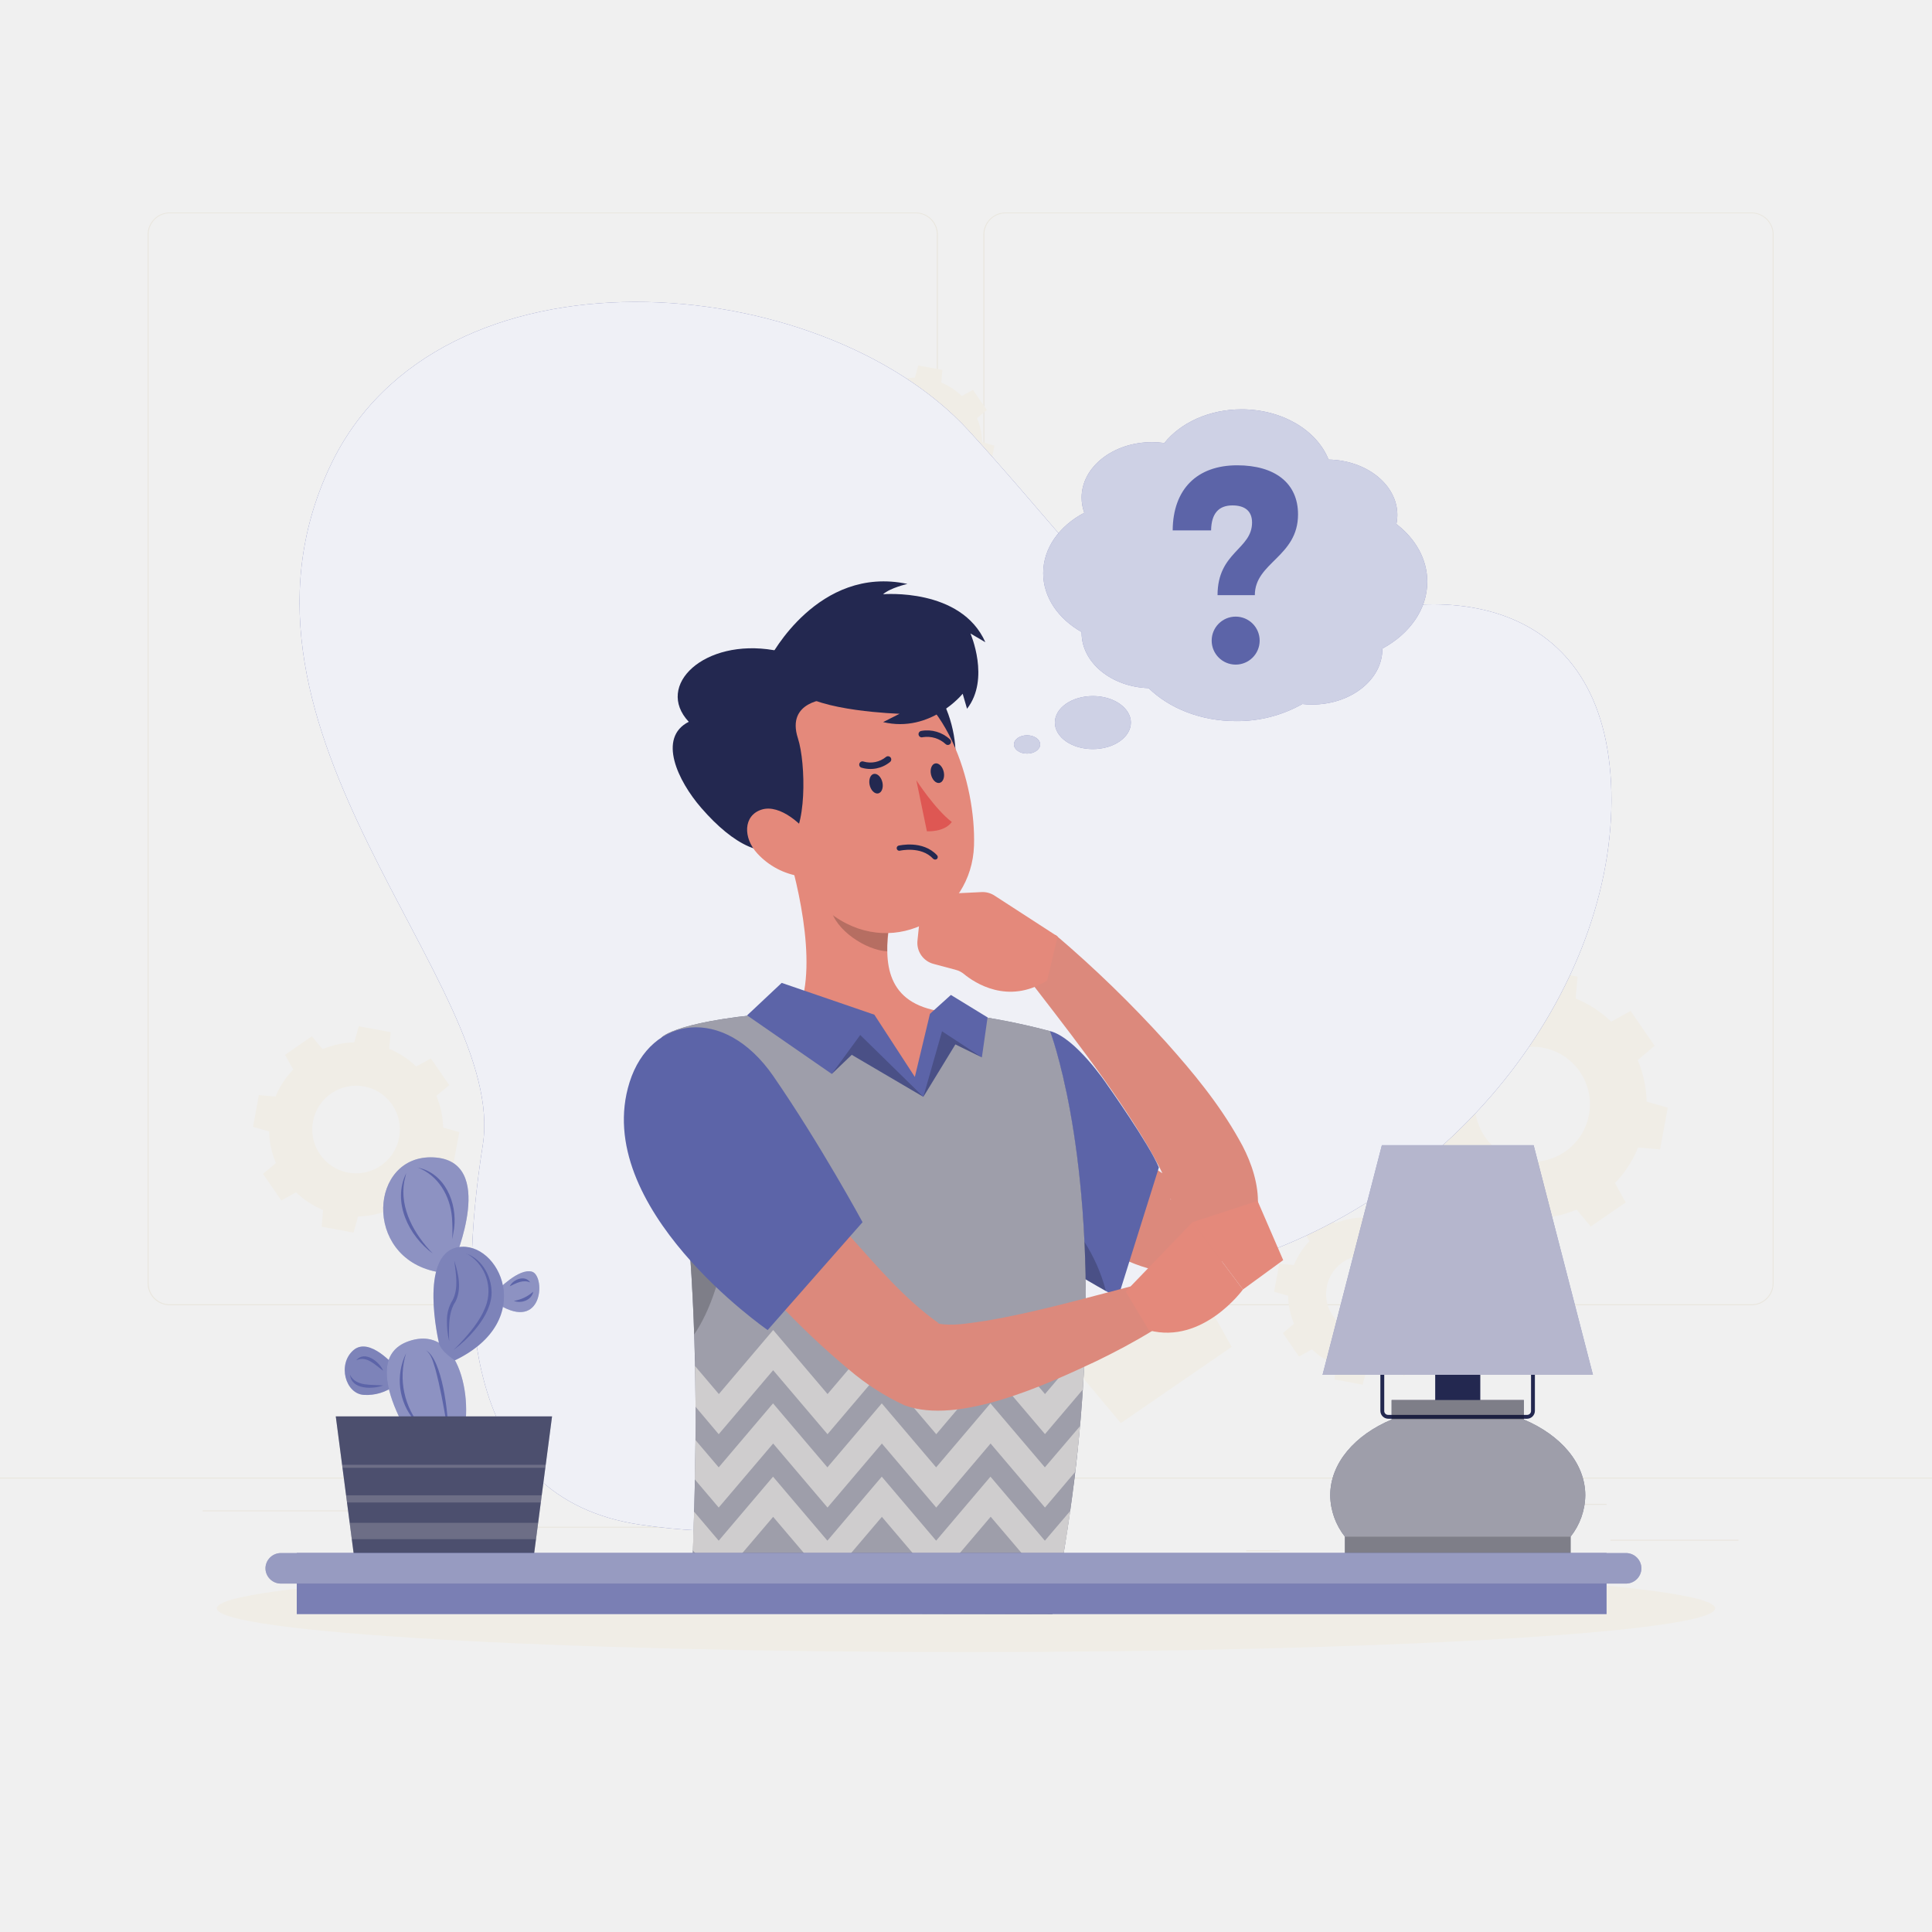
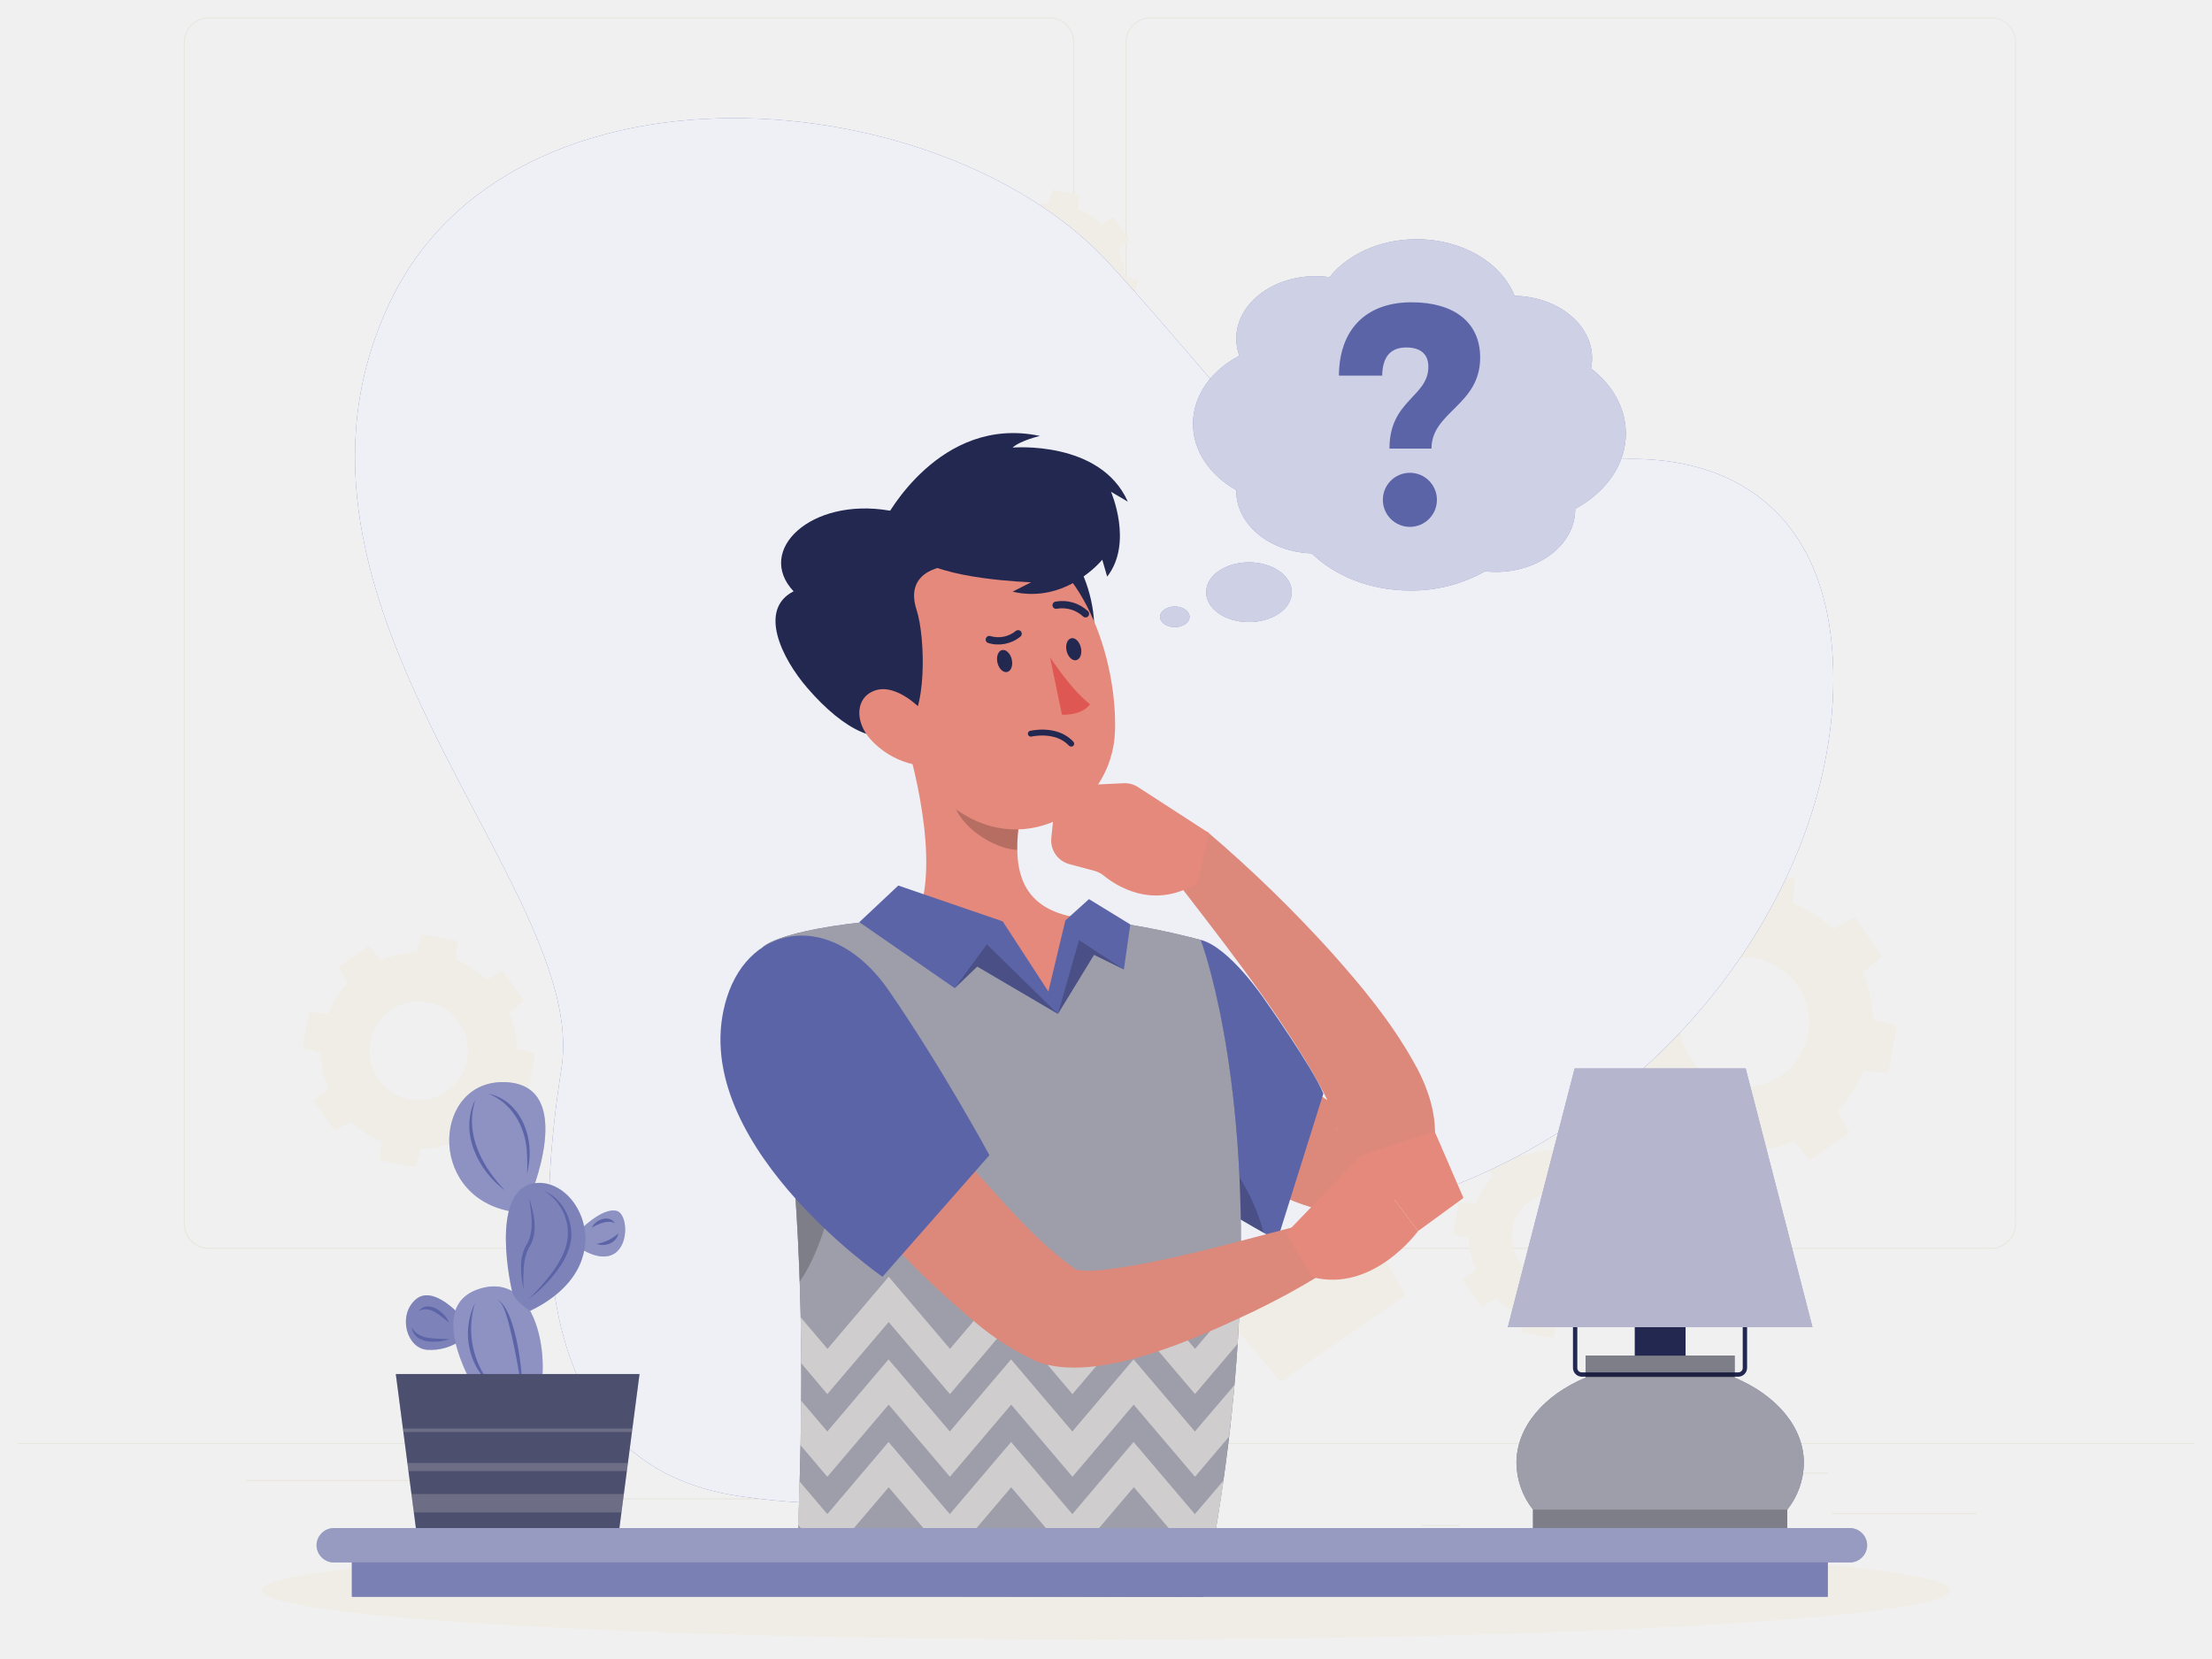
- <svg xmlns="http://www.w3.org/2000/svg" viewBox="0 0 500 500">
+ <svg xmlns="http://www.w3.org/2000/svg" viewBox="-4 51 508 381">
  <g id="background-complete">
    <rect y="382.4" width="500" height="0.25" style="fill:#E9E6DE" />
    <rect x="416.78" y="398.49" width="33.12" height="0.25" style="fill:#E9E6DE" />
    <rect x="322.53" y="401.21" width="8.69" height="0.25" style="fill:#E9E6DE" />
    <rect x="396.59" y="389.21" width="19.19" height="0.25" style="fill:#E9E6DE" />
    <rect x="52.46" y="390.89" width="43.19" height="0.25" style="fill:#E9E6DE" />
    <rect x="104.56" y="390.89" width="6.33" height="0.25" style="fill:#E9E6DE" />
    <rect x="131.47" y="395.11" width="93.68" height="0.25" style="fill:#E9E6DE" />
    <path d="M237,337.8H43.91a5.71,5.71,0,0,1-5.7-5.71V60.66A5.71,5.71,0,0,1,43.91,55H237a5.71,5.71,0,0,1,5.71,5.71V332.09A5.71,5.71,0,0,1,237,337.8ZM43.91,55.2a5.46,5.46,0,0,0-5.45,5.46V332.09a5.46,5.46,0,0,0,5.45,5.46H237a5.47,5.47,0,0,0,5.46-5.46V60.66A5.47,5.47,0,0,0,237,55.2Z" style="fill:#E9E6DE" />
    <path d="M453.31,337.8H260.21a5.72,5.72,0,0,1-5.71-5.71V60.66A5.72,5.72,0,0,1,260.21,55h193.1A5.71,5.71,0,0,1,459,60.66V332.09A5.71,5.71,0,0,1,453.31,337.8ZM260.21,55.2a5.47,5.47,0,0,0-5.46,5.46V332.09a5.47,5.47,0,0,0,5.46,5.46h193.1a5.47,5.47,0,0,0,5.46-5.46V60.66a5.47,5.47,0,0,0-5.46-5.46Z" style="fill:#E9E6DE" />
    <path d="M156.07,304.36l-13.85,11.58L162,344.62l15.76-8.8a93.08,93.08,0,0,0,29.19,19l-1.6,17.92,34.23,6.33,4.91-17.32a92.91,92.91,0,0,0,34-7.3l11.58,13.85,28.68-19.73-8.8-15.77a92.92,92.92,0,0,0,19-29.18l17.92,1.59L353.18,271l-17.32-4.92a92.91,92.91,0,0,0-7.3-34l13.85-11.58-19.73-28.67-15.77,8.79a93.07,93.07,0,0,0-29.18-19l1.6-17.93-34.23-6.33-4.92,17.32a93.16,93.16,0,0,0-34,7.3L194.56,168.1l-28.67,19.73,8.79,15.76a93.12,93.12,0,0,0-19,29.19l-17.93-1.6-6.32,34.22,17.31,4.92A92.92,92.92,0,0,0,156.07,304.36ZM196,259.63a47.12,47.12,0,1,1,37.77,54.89A47.12,47.12,0,0,1,196,259.63Z" style="fill:#F0EDE6" />
    <path d="M384.89,318.83l10.81,2,1.56-5.48a29.41,29.41,0,0,0,10.76-2.3l3.66,4.37,9.06-6.23-2.78-5a29.57,29.57,0,0,0,6-9.22l5.66.5,2-10.82-5.47-1.55a29.38,29.38,0,0,0-2.31-10.76l4.38-3.66L422,261.62l-5,2.78a29.77,29.77,0,0,0-9.23-6l.51-5.66-10.82-2-1.56,5.47a29.42,29.42,0,0,0-10.76,2.31l-3.66-4.38-9.06,6.24,2.78,5a29.3,29.3,0,0,0-6,9.23l-5.67-.51-2,10.82,5.47,1.56a29.63,29.63,0,0,0,2.31,10.76L365,300.88l6.23,9.06,5-2.78a29.41,29.41,0,0,0,9.23,6Zm-2.95-35.75a14.89,14.89,0,1,1,11.94,17.35A14.88,14.88,0,0,1,381.94,283.08Z" style="fill:#F0EDE6" />
    <path d="M83.25,317.48,91.49,319l1.19-4.17a22.62,22.62,0,0,0,8.19-1.76l2.79,3.33,6.91-4.75-2.12-3.8a22.29,22.29,0,0,0,4.57-7l4.32.38,1.52-8.24-4.17-1.18a22.27,22.27,0,0,0-1.76-8.2l3.34-2.79-4.76-6.9L107.72,276a22.69,22.69,0,0,0-7-4.57l.39-4.31-8.25-1.53-1.18,4.17a22.68,22.68,0,0,0-8.2,1.76l-2.78-3.33L73.76,273l2.12,3.8a22.18,22.18,0,0,0-4.57,7L67,283.4l-1.52,8.24,4.17,1.18A22.27,22.27,0,0,0,71.4,301l-3.34,2.79,4.75,6.9,3.8-2.12a22.42,22.42,0,0,0,7,4.58ZM81,290.25a11.34,11.34,0,1,1,9.09,13.22A11.35,11.35,0,0,1,81,290.25Z" style="fill:#F0EDE6" />
    <path d="M230.4,133.86l6.24,1.15.89-3.16a16.73,16.73,0,0,0,6.21-1.33l2.11,2.53,5.22-3.6-1.6-2.87a17,17,0,0,0,3.46-5.32l3.26.29,1.15-6.23-3.15-.9a17.08,17.08,0,0,0-1.33-6.2l2.52-2.11-3.59-5.22-2.87,1.6A17,17,0,0,0,243.6,99l.29-3.27-6.24-1.15-.89,3.16a16.64,16.64,0,0,0-6.2,1.33l-2.11-2.53-5.23,3.6,1.61,2.87a16.85,16.85,0,0,0-3.46,5.32l-3.27-.29L217,114.3l3.15.9a17.08,17.08,0,0,0,1.33,6.2l-2.52,2.11,3.6,5.22,2.87-1.6a16.87,16.87,0,0,0,5.31,3.46Zm-1.69-20.61a8.58,8.58,0,1,1,6.88,10A8.58,8.58,0,0,1,228.71,113.25Z" style="fill:#F0EDE6" />
    <path d="M384.08,197.49l4.16.77.6-2.1a11.28,11.28,0,0,0,4.13-.89l1.41,1.68,3.49-2.39-1.07-1.92a11.09,11.09,0,0,0,2.3-3.54l2.18.19.77-4.16-2.1-.6a11.32,11.32,0,0,0-.89-4.13l1.68-1.41-2.4-3.48-1.91,1.06a11.31,11.31,0,0,0-3.55-2.3l.2-2.18-4.16-.77-.6,2.11a11.27,11.27,0,0,0-4.13.88l-1.41-1.68-3.49,2.4,1.07,1.91a11.14,11.14,0,0,0-2.3,3.55l-2.18-.19-.77,4.15,2.1.6a11.33,11.33,0,0,0,.89,4.14l-1.68,1.4,2.4,3.49,1.91-1.07a11.34,11.34,0,0,0,3.55,2.31ZM383,183.75a5.73,5.73,0,1,1,4.59,6.67A5.73,5.73,0,0,1,383,183.75Z" style="fill:#F0EDE6" />
    <path d="M333.35,335.35a19.74,19.74,0,0,0,1.55,7.22L332,345l4.19,6.08,3.34-1.87a19.76,19.76,0,0,0,6.19,4l-.34,3.8,7.26,1.34,1-3.67a19.83,19.83,0,0,0,7.22-1.55l2.45,2.93,6.08-4.18-1.86-3.34a19.68,19.68,0,0,0,4-6.19l3.8.34,1.34-7.26-3.67-1a19.54,19.54,0,0,0-1.55-7.22l2.94-2.45-4.18-6.08-3.35,1.86a19.52,19.52,0,0,0-6.18-4l.33-3.81-7.25-1.34-1,3.68a19.73,19.73,0,0,0-7.22,1.54l-2.46-2.93L337,317.86l1.87,3.34a19.88,19.88,0,0,0-4,6.19l-3.8-.34-1.34,7.26Zm10-2.26a10,10,0,1,1,8,11.63A10,10,0,0,1,343.36,333.09Z" style="fill:#F0EDE6" />
    <path d="M152.11,202.71c.91,4.5-4.54,9.41-12.17,10.95s-14.55-.87-15.46-5.37,4.54-9.42,12.17-11S151.2,198.2,152.11,202.71Z" style="fill:#E2DED5" />
    <path d="M155.06,186.54a4,4,0,0,0,.69-2.95c-.89-4.43-11-6.11-22.64-3.77s-20.3,7.84-19.41,12.26a4.09,4.09,0,0,0,1.79,2.45,3.24,3.24,0,0,0-.07,1.48,3.92,3.92,0,0,0,1.8,2.4,3.2,3.2,0,0,0-.09,1.53,3.83,3.83,0,0,0,1.84,2.37,3.07,3.07,0,0,0-.12,1.55,3.76,3.76,0,0,0,1.87,2.35,2.89,2.89,0,0,0-.15,1.58c.74,3.68,9.17,5.08,18.82,3.13s16.88-6.51,16.14-10.19a3,3,0,0,0-.76-1.4,3.69,3.69,0,0,0,.81-2.88,3,3,0,0,0-.71-1.39,3.86,3.86,0,0,0,.77-2.9,3.19,3.19,0,0,0-.67-1.37,3.93,3.93,0,0,0,.73-2.91A3.32,3.32,0,0,0,155.06,186.54Z" style="fill:#E9E6DE" />
    <path d="M164.55,143.72a38,38,0,1,0-55,41,6.22,6.22,0,0,1,3.33,4.83c0,.1,0,.2,0,.3.91,4.5,11.21,6.21,23,3.83s20.61-8,19.7-12.45c0-.1,0-.19-.07-.29a6.28,6.28,0,0,1,1.23-5.79A37.93,37.93,0,0,0,164.55,143.72Z" style="fill:#F0EDE6" />
    <path d="M141.19,186.33h-.09a.46.46,0,0,1-.48-.43c0-.74-.93-17.46,6.27-25.47l-5.52,1.11a.42.42,0,0,1-.46-.19l-2.74-4L135.75,167a.48.48,0,0,1-.35.34.46.46,0,0,1-.46-.17l-6-8-2.64,8.59a.4.4,0,0,1-.35.31.49.49,0,0,1-.44-.15L119.75,161l-1,4.8a.42.42,0,0,1-.35.35l-6,1.2c3,2.15,12.61,9.76,14.93,21.26a.45.45,0,1,1-.89.18c-2.68-13.24-15.3-21.21-15.43-21.28a.46.46,0,0,1,.15-.84l6.71-1.35,1.12-5.42a.44.44,0,0,1,.33-.35h0a.43.43,0,0,1,.46.15l5.8,6.93L128.3,158a.45.45,0,0,1,.8-.14l6,8,2.44-9.67a.45.45,0,0,1,.36-.33.43.43,0,0,1,.45.19l3.14,4.56,6.7-1.35a.44.44,0,0,1,.5.24.46.46,0,0,1-.1.54c-8.05,7.17-7.07,25.64-7.06,25.83A.46.46,0,0,1,141.19,186.33Z" style="fill:#E2DED5" />
  </g>
  <g id="background-simple">
    <path d="M85.4,120.73c27.92-59.45,127.06-51.06,165.32-9.26s50.69,68.6,85.21,53,78.51-11.44,81,38.16S379.05,310.88,314.88,328.24,250.72,407,165.78,394.6c-46.31-6.75-47.37-56.86-40.83-98.3S53,189.67,85.4,120.73Z" style="fill:#5C64A8" />
    <path d="M85.4,120.73c27.92-59.45,127.06-51.06,165.32-9.26s50.69,68.6,85.21,53,78.51-11.44,81,38.16S379.05,310.88,314.88,328.24,250.72,407,165.78,394.6c-46.31-6.75-47.37-56.86-40.83-98.3S53,189.67,85.4,120.73Z" style="fill:#fff;opacity:0.9" />
  </g>
  <g id="Shadow">
    <ellipse id="path" cx="250" cy="416.24" rx="193.89" ry="11.32" style="fill:#F0EDE6" />
  </g>
  <g id="speech-bubble">
    <path d="M369.38,150.55c0-5.85-3.06-11.14-8-14.94a11.5,11.5,0,0,0,.25-2.35c0-7.8-7.93-14.14-17.8-14.32-3-7.55-11.92-13-22.5-13-8.42,0-15.81,3.48-20,8.71a23.84,23.84,0,0,0-3.19-.22c-10.06,0-18.22,6.42-18.22,14.34a11.34,11.34,0,0,0,.7,3.93c-6.41,3.37-10.64,9.11-10.64,15.63,0,6.28,3.92,11.83,9.94,15.24v.2c0,7.69,7.68,14,17.34,14.32,5.32,5.2,13.48,8.53,22.63,8.53a34.37,34.37,0,0,0,17.16-4.42,22.48,22.48,0,0,0,2.48.14c10.06,0,18.22-6.42,18.22-14.34v-.14C364.79,164.06,369.38,157.73,369.38,150.55Z" style="fill:#5C64A8" />
    <path d="M269.19,192.66c0,1.31-1.52,2.37-3.39,2.37s-3.39-1.06-3.39-2.37,1.52-2.37,3.39-2.37S269.19,191.35,269.19,192.66Z" style="fill:#5C64A8" />
    <path d="M292.67,187c0,3.79-4.41,6.86-9.85,6.86S273,190.81,273,187s4.41-6.86,9.85-6.86S292.67,183.24,292.67,187Z" style="fill:#5C64A8" />
    <path d="M369.38,150.55c0-5.85-3.06-11.14-8-14.94a11.5,11.5,0,0,0,.25-2.35c0-7.8-7.93-14.14-17.8-14.32-3-7.55-11.92-13-22.5-13-8.42,0-15.81,3.48-20,8.71a23.84,23.84,0,0,0-3.19-.22c-10.06,0-18.22,6.42-18.22,14.34a11.34,11.34,0,0,0,.7,3.93c-6.41,3.37-10.64,9.11-10.64,15.63,0,6.28,3.92,11.83,9.94,15.24v.2c0,7.69,7.68,14,17.34,14.32,5.32,5.2,13.48,8.53,22.63,8.53a34.37,34.37,0,0,0,17.16-4.42,22.48,22.48,0,0,0,2.48.14c10.06,0,18.22-6.42,18.22-14.34v-.14C364.79,164.06,369.38,157.73,369.38,150.55Z" style="fill:#fff;isolation:isolate;opacity:0.7" />
    <path d="M269.19,192.66c0,1.31-1.52,2.37-3.39,2.37s-3.39-1.06-3.39-2.37,1.52-2.37,3.39-2.37S269.19,191.35,269.19,192.66Z" style="fill:#fff;isolation:isolate;opacity:0.7" />
    <path d="M292.67,187c0,3.79-4.41,6.86-9.85,6.86S273,190.81,273,187s4.41-6.86,9.85-6.86S292.67,183.24,292.67,187Z" style="fill:#fff;isolation:isolate;opacity:0.7" />
  </g>
  <g id="Symbol">
    <path d="M320.18,120.42c9.73,0,15.75,4.57,15.75,12.7,0,11-11.18,12.41-11.18,20.9H315.1c0-11.17,8.93-11.83,8.93-18.79,0-3-1.89-4.43-5.08-4.43-3.56,0-5.45,2.1-5.52,6.46h-9.94C303.56,126.59,309.8,120.42,320.18,120.42ZM326,165.79a6.21,6.21,0,1,1-12.42,0,6.21,6.21,0,1,1,12.42,0Z" style="fill:#5C64A8" />
  </g>
  <g id="Plant">
    <path d="M102.15,353.58s-6.53-7.77-10.7-4.14S89.38,360.75,94.2,361a12.07,12.07,0,0,0,8-2.43Z" style="fill:#5C64A8" />
    <path d="M102.15,353.58s-6.53-7.77-10.7-4.14S89.38,360.75,94.2,361a12.07,12.07,0,0,0,8-2.43Z" style="fill:#fff;isolation:isolate;opacity:0.2" />
    <path d="M128.79,333.88s5.48-5.75,8.88-4.77,3,14.69-7.49,9.14Z" style="fill:#5C64A8" />
    <path d="M128.79,333.88s5.48-5.75,8.88-4.77,3,14.69-7.49,9.14Z" style="fill:#fff;isolation:isolate;opacity:0.3" />
    <path d="M109.2,376.73s-18-24.65-3.39-29.64,17.23,19.83,13,26.74S109.2,376.73,109.2,376.73Z" style="fill:#5C64A8" />
    <path d="M117.56,326.26s11.18-25.95-5.38-26.73-18.36,25.73.69,29.58Z" style="fill:#5C64A8" />
    <path d="M109.2,376.73s-18-24.65-3.39-29.64,17.23,19.83,13,26.74S109.2,376.73,109.2,376.73Z" style="fill:#fff;isolation:isolate;opacity:0.3" />
    <path d="M117.56,326.26s11.18-25.95-5.38-26.73-18.36,25.73.69,29.58Z" style="fill:#fff;isolation:isolate;opacity:0.3" />
    <path d="M113.59,347.51s-5.43-22.91,5-24.74,20.76,18.87-.85,29.28C117.75,352.05,114.05,349.75,113.59,347.51Z" style="fill:#5C64A8" />
    <path d="M113.59,347.51s-5.43-22.91,5-24.74,20.76,18.87-.85,29.28C117.75,352.05,114.05,349.75,113.59,347.51Z" style="fill:#fff;isolation:isolate;opacity:0.2" />
    <path d="M112,324.41c-6.24-4.56-10.55-13.36-6.88-20.78-.15.69-.33,1.44-.5,2.13-1.23,7,2.62,13.74,7.38,18.65Z" style="fill:#5C64A8" />
    <path d="M108,302.14c7.13,1.39,10.39,9.14,9.52,15.79-.16.94-.3,1.89-.48,2.81a46.13,46.13,0,0,0-.07-5.64c-.45-5.53-3.49-10.93-9-13Z" style="fill:#5C64A8" />
    <path d="M120.66,324.41c4.38,1.55,6.9,6.54,6.53,11-.36,3.28-2.2,6.23-4.24,8.69a32.17,32.17,0,0,1-5.59,5.29c.92-.9,1.82-1.8,2.65-2.76,2.48-2.8,4.93-5.88,6-9.5a11.19,11.19,0,0,0-5.34-12.77Z" style="fill:#5C64A8" />
    <path d="M117.56,326.26c1.08,3.35,2,7.37.28,10.67-1.46,2.14-1.61,4.94-1.65,7.49,0,.89,0,1.77.06,2.67a20.42,20.42,0,0,1-.58-5.35,9.63,9.63,0,0,1,1.46-5.26c1.61-3.09.84-6.87.43-10.22Z" style="fill:#5C64A8" />
    <path d="M110.21,349.44c4.22,2.28,5.89,16.59,5.74,21.27-.13-.93-.27-1.85-.45-2.77-.8-4.58-1.63-9.18-2.84-13.66-.57-1.69-.93-3.74-2.45-4.84Z" style="fill:#5C64A8" />
    <path d="M105.09,350.23a20.25,20.25,0,0,0,4.11,19.29,21.7,21.7,0,0,1-1.89-1.83,16,16,0,0,1-2.22-17.46Z" style="fill:#5C64A8" />
    <path d="M133,336.67a9.91,9.91,0,0,0,5-2.39c-.34,2.15-3.07,3.16-5,2.39Z" style="fill:#5C64A8" />
    <path d="M131.92,332.89c.9-1.84,4-3,5.29-1-1.84-.81-3.64.2-5.29,1Z" style="fill:#5C64A8" />
    <path d="M99.17,354.74c-2.1-1.48-4.28-4-7-2.69,2.22-2.63,6,.33,7,2.69Z" style="fill:#5C64A8" />
    <path d="M99.17,358.56c-2.77,1-8.2,1.1-8.59-2.76,1.58,3.14,5.6,2.45,8.59,2.76Z" style="fill:#5C64A8" />
    <polygon points="86.9 366.56 142.87 366.56 138.19 402.37 91.57 402.37 86.9 366.56" style="fill:#232850" />
    <g style="opacity:0.2">
      <polygon points="142.87 366.56 141.23 379.08 141.13 379.87 140.2 386.99 139.96 388.84 139.27 394.11 138.72 398.33 138.19 402.37 91.57 402.37 91.04 398.33 90.49 394.11 89.81 388.84 89.56 386.99 88.64 379.87 88.53 379.08 86.9 366.56 142.87 366.56" style="fill:#F0EDE6" />
    </g>
    <polygon points="139.27 394.11 138.72 398.33 91.04 398.33 90.49 394.11 139.27 394.11" style="fill:#F0EDE6;opacity:0.2" />
    <polygon points="140.2 386.99 139.96 388.84 89.81 388.84 89.56 386.99 140.2 386.99" style="fill:#F0EDE6;opacity:0.2" />
    <polygon points="141.23 379.08 141.13 379.87 88.64 379.87 88.53 379.08 141.23 379.08" style="fill:#F0EDE6;opacity:0.2" />
  </g>
  <g id="Lamp">
    <rect x="371.43" y="348.87" width="11.67" height="23.93" style="fill:#232850" />
    <path d="M410.27,387c0-8.32-6.37-15.6-15.9-19.62v-5.05H360.15v5.05c-9.53,4-15.89,11.3-15.89,19.62a17.6,17.6,0,0,0,3.81,10.7h0v4.24h58.39V397.7A17.6,17.6,0,0,0,410.27,387Z" style="fill:#232850" />
    <path d="M410.27,387c0-8.32-6.37-15.6-15.9-19.62v-5.05H360.15v5.05c-9.53,4-15.89,11.3-15.89,19.62a17.6,17.6,0,0,0,3.81,10.7h0v4.24h58.39V397.7A17.6,17.6,0,0,0,410.27,387Z" style="fill:#F0EDE6;opacity:0.6" />
    <path d="M395.23,367.17H359.29a2.05,2.05,0,0,1-2.05-2.05V309.51h1v55.61a1,1,0,0,0,1.05,1.05h35.94a1,1,0,0,0,1-1.05V309.51h1v55.61A2.05,2.05,0,0,1,395.23,367.17Z" style="fill:#232850" />
    <polygon points="412.25 355.8 342.28 355.8 357.63 296.38 396.9 296.38 412.25 355.8" style="fill:#5C64A8" />
    <rect x="348.07" y="397.69" width="58.39" height="4.24" style="opacity:0.2" />
    <rect x="360.15" y="362.32" width="34.22" height="5.05" style="opacity:0.2" />
    <polygon points="412.25 355.8 342.28 355.8 357.63 296.38 396.9 296.38 412.25 355.8" style="fill:#F0EDE6;opacity:0.6" />
  </g>
  <g id="Character">
    <path d="M268.94,269.8c8.86,11.51,18.31,23.6,29.75,32.35a22.74,22.74,0,0,0,6.77,3.65c.17.05,0,.14-.2.28s-.12.12-.12.2-.31.28-.39.35a5.73,5.73,0,0,0-1.79,3.68c0,.28.06.26.06.08-.61-4.6-3.4-9.13-5.76-13.42-9.55-16.13-21.56-31.2-33.09-46.2l9-8.82a303.45,303.45,0,0,1,28.6,27.76c6.88,7.7,13.6,15.78,18.82,25.07,5.19,8.89,8.29,21.5-.95,29.33a22.76,22.76,0,0,1-14.59,5.31c-17.5-.24-33.5-16.74-44.23-28.6a180.66,180.66,0,0,1-12.79-16.39l20.88-14.63Z" style="fill:#dc897c" />
    <path d="M243.5,231.38l10.55-.51a5.66,5.66,0,0,1,3.32.9l16.34,10.59L271,253.75c-10.18,6.42-18.87.52-21.53-1.67a5.43,5.43,0,0,0-2.11-1.08l-5.78-1.55a5.62,5.62,0,0,1-4.14-6l.72-7A5.62,5.62,0,0,1,243.5,231.38Z" style="fill:#e4897b" />
    <path d="M299.92,302.13l-10.58,33.71s-1.19-.63-3.13-1.72c-5.11-2.87-15.45-8.89-23.09-14.86-4.44-3.46-8-6.9-9-9.7-3.55-9.4,17.58-42.73,17.58-42.73,6.64,1.66,14.7,13.7,14.7,13.7S297.37,296,299.92,302.13Z" style="fill:#5C64A8" />
    <path d="M286.21,334.12c-5.11-2.87-15.45-8.89-23.09-14.86a60.48,60.48,0,0,1,1.09-14.18S281.19,314.7,286.21,334.12Z" style="opacity:0.2" />
    <path d="M271.69,266.84s20.48,52.76.67,150.89L179,417.5c-.61-14.33,5.88-81.43-7.78-149,0,0,3.83-4.68,33.95-6.67,11.92-.79,29.21-.88,39.69.1A174.33,174.33,0,0,1,271.69,266.84Z" style="fill:#232850" />
    <path d="M280.79,348.6c-.13,3.57-.31,7.24-.55,11-.21,3.07-.44,6.22-.72,9.44-.35,3.84-.75,7.79-1.25,11.84q-.57,5-1.3,10.12-.89,6.23-2,12.74c-.78,4.54-1.64,9.2-2.61,14L179,417.51c-.14-3.12.06-8.74.32-16.31.11-3,.22-6.38.33-10,.07-2.63.14-5.43.2-8.34.06-3.24.12-6.65.14-10.22q0-4.15,0-8.58c0-3.41-.05-6.93-.13-10.54,0-2.68-.12-5.4-.21-8.17-.33-9.85-.92-20.28-1.9-31.07a426,426,0,0,0-6.55-45.78s3.84-4.68,34-6.67c11.92-.79,29.2-.89,39.7.1a176.06,176.06,0,0,1,26.83,4.91S282.65,295.05,280.79,348.6Z" style="fill:#F0EDE6;opacity:0.6" />
    <path d="M189.38,310s-.83,22.28-9.73,35.37c-.33-9.85-.92-20.28-1.9-31.07C181.4,311.51,185.37,309.86,189.38,310Z" style="opacity:0.2" />
    <g style="opacity:0.6">
      <path d="M280.79,348.6c-.13,3.57-.31,7.24-.55,11l-9.8,11.54-14.08-16.56L242.3,371.17l-14.07-16.56-14.07,16.56-14.07-16.56L186,371.17l-6-7.11c0-3.41-.05-6.93-.13-10.54l6.17,7.26,14.06-16.57,14.07,16.57,14.07-16.57,14.07,16.57,14.06-16.57,14.08,16.57Z" style="fill:#F0EDE6" />
    </g>
    <g style="opacity:0.6">
      <path d="M279.52,369.07c-.35,3.84-.75,7.79-1.25,11.84l-7.83,9.24-14.08-16.57L242.3,390.15l-14.07-16.57-14.07,16.57-14.07-16.57L186,390.15l-6.19-7.29c.06-3.24.12-6.65.14-10.22l6.05,7.11,14.06-16.56,14.07,16.56,14.07-16.56,14.07,16.56,14.06-16.56,14.08,16.56Z" style="fill:#F0EDE6" />
    </g>
    <g style="opacity:0.6">
      <path d="M277,391q-.89,6.23-2,12.74l-4.53,5.34-14.08-16.55L242.3,409.11l-14.07-16.55-14.07,16.55-14.07-16.55L186,409.11l-6.72-7.91c.11-3,.22-6.38.33-10l6.39,7.53,14.06-16.57,14.07,16.57,14.07-16.57,14.07,16.57,14.06-16.57,14.08,16.57Z" style="fill:#F0EDE6" />
    </g>
    <path d="M204,220.64c3.68,12.49,8.35,35.55.25,44.87,12.67,4,21.79,6.7,33,15,2.94-8.15,6.53-18.72,6.53-18.72-14.5-2.06-15.12-12.61-13.57-22.72Z" style="fill:#e4897b" />
    <path d="M214.64,228.17l15.51,10.91a39.33,39.33,0,0,0-.56,7.12c-5.49-.27-13.49-5.52-14.6-11.14A19.1,19.1,0,0,1,214.64,228.17Z" style="opacity:0.2" />
    <polygon points="193.35 262.78 202.3 254.37 226.28 262.6 236.76 278.71 240.67 262.38 246.09 257.49 255.58 263.3 254.11 273.65 247.25 270.29 238.96 283.86 220.43 272.98 215.26 277.94 193.35 262.78" style="fill:#5C64A8" />
    <polygon points="238.96 283.86 243.8 266.9 254.11 273.65 247.25 270.29 238.96 283.86" style="opacity:0.2" />
    <polygon points="238.96 283.86 222.63 267.86 215.26 277.94 220.43 272.98 238.96 283.86" style="opacity:0.2" />
    <path d="M199.46,295.5c6,7.23,14.2,17.27,20.28,24.17,7.25,8.06,14.46,16.62,23.23,22.8.34.21-.05,0-.22,0a1,1,0,0,0-.29-.06c-.08,0,0,0,0,.05,3.94.87,8.37-.05,12.58-.62,12.83-2.16,25.45-5.79,38.3-9.1l5.05,11.57c-4.87,3-9.72,5.55-14.76,8C271,358.23,248,368.92,234.06,363.68a62.53,62.53,0,0,1-14.27-9.16,202.06,202.06,0,0,1-18.8-17.8c-5.77-6.13-11.23-12.4-16.49-18.94-1.77-2.18-3.43-4.32-5.19-6.66l20.15-15.62Z" style="fill:#dc897c" />
    <path d="M162.94,280.06c-10.23,32.42,35.73,64.16,35.73,64.16l24.56-27.92s-10.82-20-23.08-37.78C187.32,259.92,168.33,263,162.94,280.06Z" style="fill:#5C64A8" />
    <path d="M291.33,334.24l17.28-17.94,13.06,17.42S311.36,348,297.33,344.28Z" style="fill:#e4897b" />
    <polygon points="325.46 310.8 332.09 326.12 321.67 333.72 308.61 316.3 325.46 310.8" style="fill:#e4897b" />
    <path d="M237.35,174.25c8.89,3.49,15,27.73,4.19,33.57S220.5,167.65,237.35,174.25Z" style="fill:#232850" />
    <path d="M199,202.78c4.6,17,6.44,27.09,17,34.4,15.84,11,35.5-.5,36.07-18.31.52-16-7.1-41.09-25.4-45C208.65,170,194.42,185.82,199,202.78Z" style="fill:#e4897b" />
    <path d="M214.18,180.92,212.3,166a19.9,19.9,0,0,1-12.05,2.26c-18-3.09-30.85,9.1-22,18.54-8.14,4.13-2.82,15.31,3.22,22.27,8.39,9.69,17,14,22.4,9,5-2.81,4.72-20.57,2.63-27C203.34,181.33,214.18,180.92,214.18,180.92Z" style="fill:#232850" />
    <path d="M196,220.88a18.85,18.85,0,0,0,11.22,5.92c5.45.65,6.41-4.43,3.42-9.13-2.7-4.23-8.79-9.66-13.55-8.14S192.27,216.85,196,220.88Z" style="fill:#e4897b" />
    <path d="M225.05,203.1c.29,1.39,1.27,2.4,2.19,2.24s1.43-1.42,1.14-2.81-1.27-2.4-2.19-2.25S224.77,201.7,225.05,203.1Z" style="fill:#232850" />
    <path d="M240.93,200.38c.29,1.4,1.26,2.4,2.18,2.24s1.43-1.41,1.14-2.81-1.27-2.4-2.18-2.24S240.64,199,240.93,200.38Z" style="fill:#232850" />
    <path d="M237.15,201.94s4.86,7.5,9.18,10.79c-2,2.73-6.45,2.4-6.45,2.4Z" style="fill:#de5753" />
    <path d="M230.14,195.78a.81.81,0,0,1,.34.25.84.84,0,0,1-.15,1.18,8,8,0,0,1-7.41,1.45.82.82,0,0,1-.5-1.07.84.84,0,0,1,1.07-.5,6.34,6.34,0,0,0,5.81-1.2A.81.81,0,0,1,230.14,195.78Z" style="fill:#232850" />
    <path d="M245.51,192.77a.82.82,0,0,1-.76-.18,7.06,7.06,0,0,0-5.91-1.81.84.84,0,1,1-.41-1.62h0a8.62,8.62,0,0,1,7.41,2.18.84.84,0,0,1,.08,1.18A.88.88,0,0,1,245.51,192.77Z" style="fill:#232850" />
    <path d="M199.3,170.21s12.42-24,35.54-19.09c0,0-4.42,1-6.3,2.67,0,0,20.18-1.76,26.47,12.42l-3.86-2.27s5.14,11.75-.88,19.49l-1.13-3.89s-8.26,10.25-20.59,7.34l4.26-2.16s-21.24-.65-26.5-6.07S199.3,170.21,199.3,170.21Z" style="fill:#232850" />
    <path d="M242,222.46a.7.7,0,0,1-.5-.21c-3.13-3.39-8.62-2.09-8.67-2.08a.68.68,0,0,1-.33-1.31c.26-.06,6.31-1.5,10,2.47a.68.68,0,0,1,0,.95A.69.69,0,0,1,242,222.46Z" style="fill:#232850" />
  </g>
  <g id="Table">
    <rect x="76.8" y="401.93" width="338.98" height="15.8" style="fill:#5C64A8" />
    <rect x="76.8" y="401.93" width="338.98" height="15.8" style="fill:#F0EDE6;opacity:0.2" />
    <path d="M420.85,401.93H72.7a4,4,0,0,0-4,3.95h0a4,4,0,0,0,4,3.95H420.85a4,4,0,0,0,3.95-3.95h0A4,4,0,0,0,420.85,401.93Z" style="fill:#5C64A8" />
    <path d="M420.85,401.93H72.7a4,4,0,0,0-4,3.95h0a4,4,0,0,0,4,3.95H420.85a4,4,0,0,0,3.95-3.95h0A4,4,0,0,0,420.85,401.93Z" style="fill:#F0EDE6;opacity:0.4" />
  </g>
</svg>
